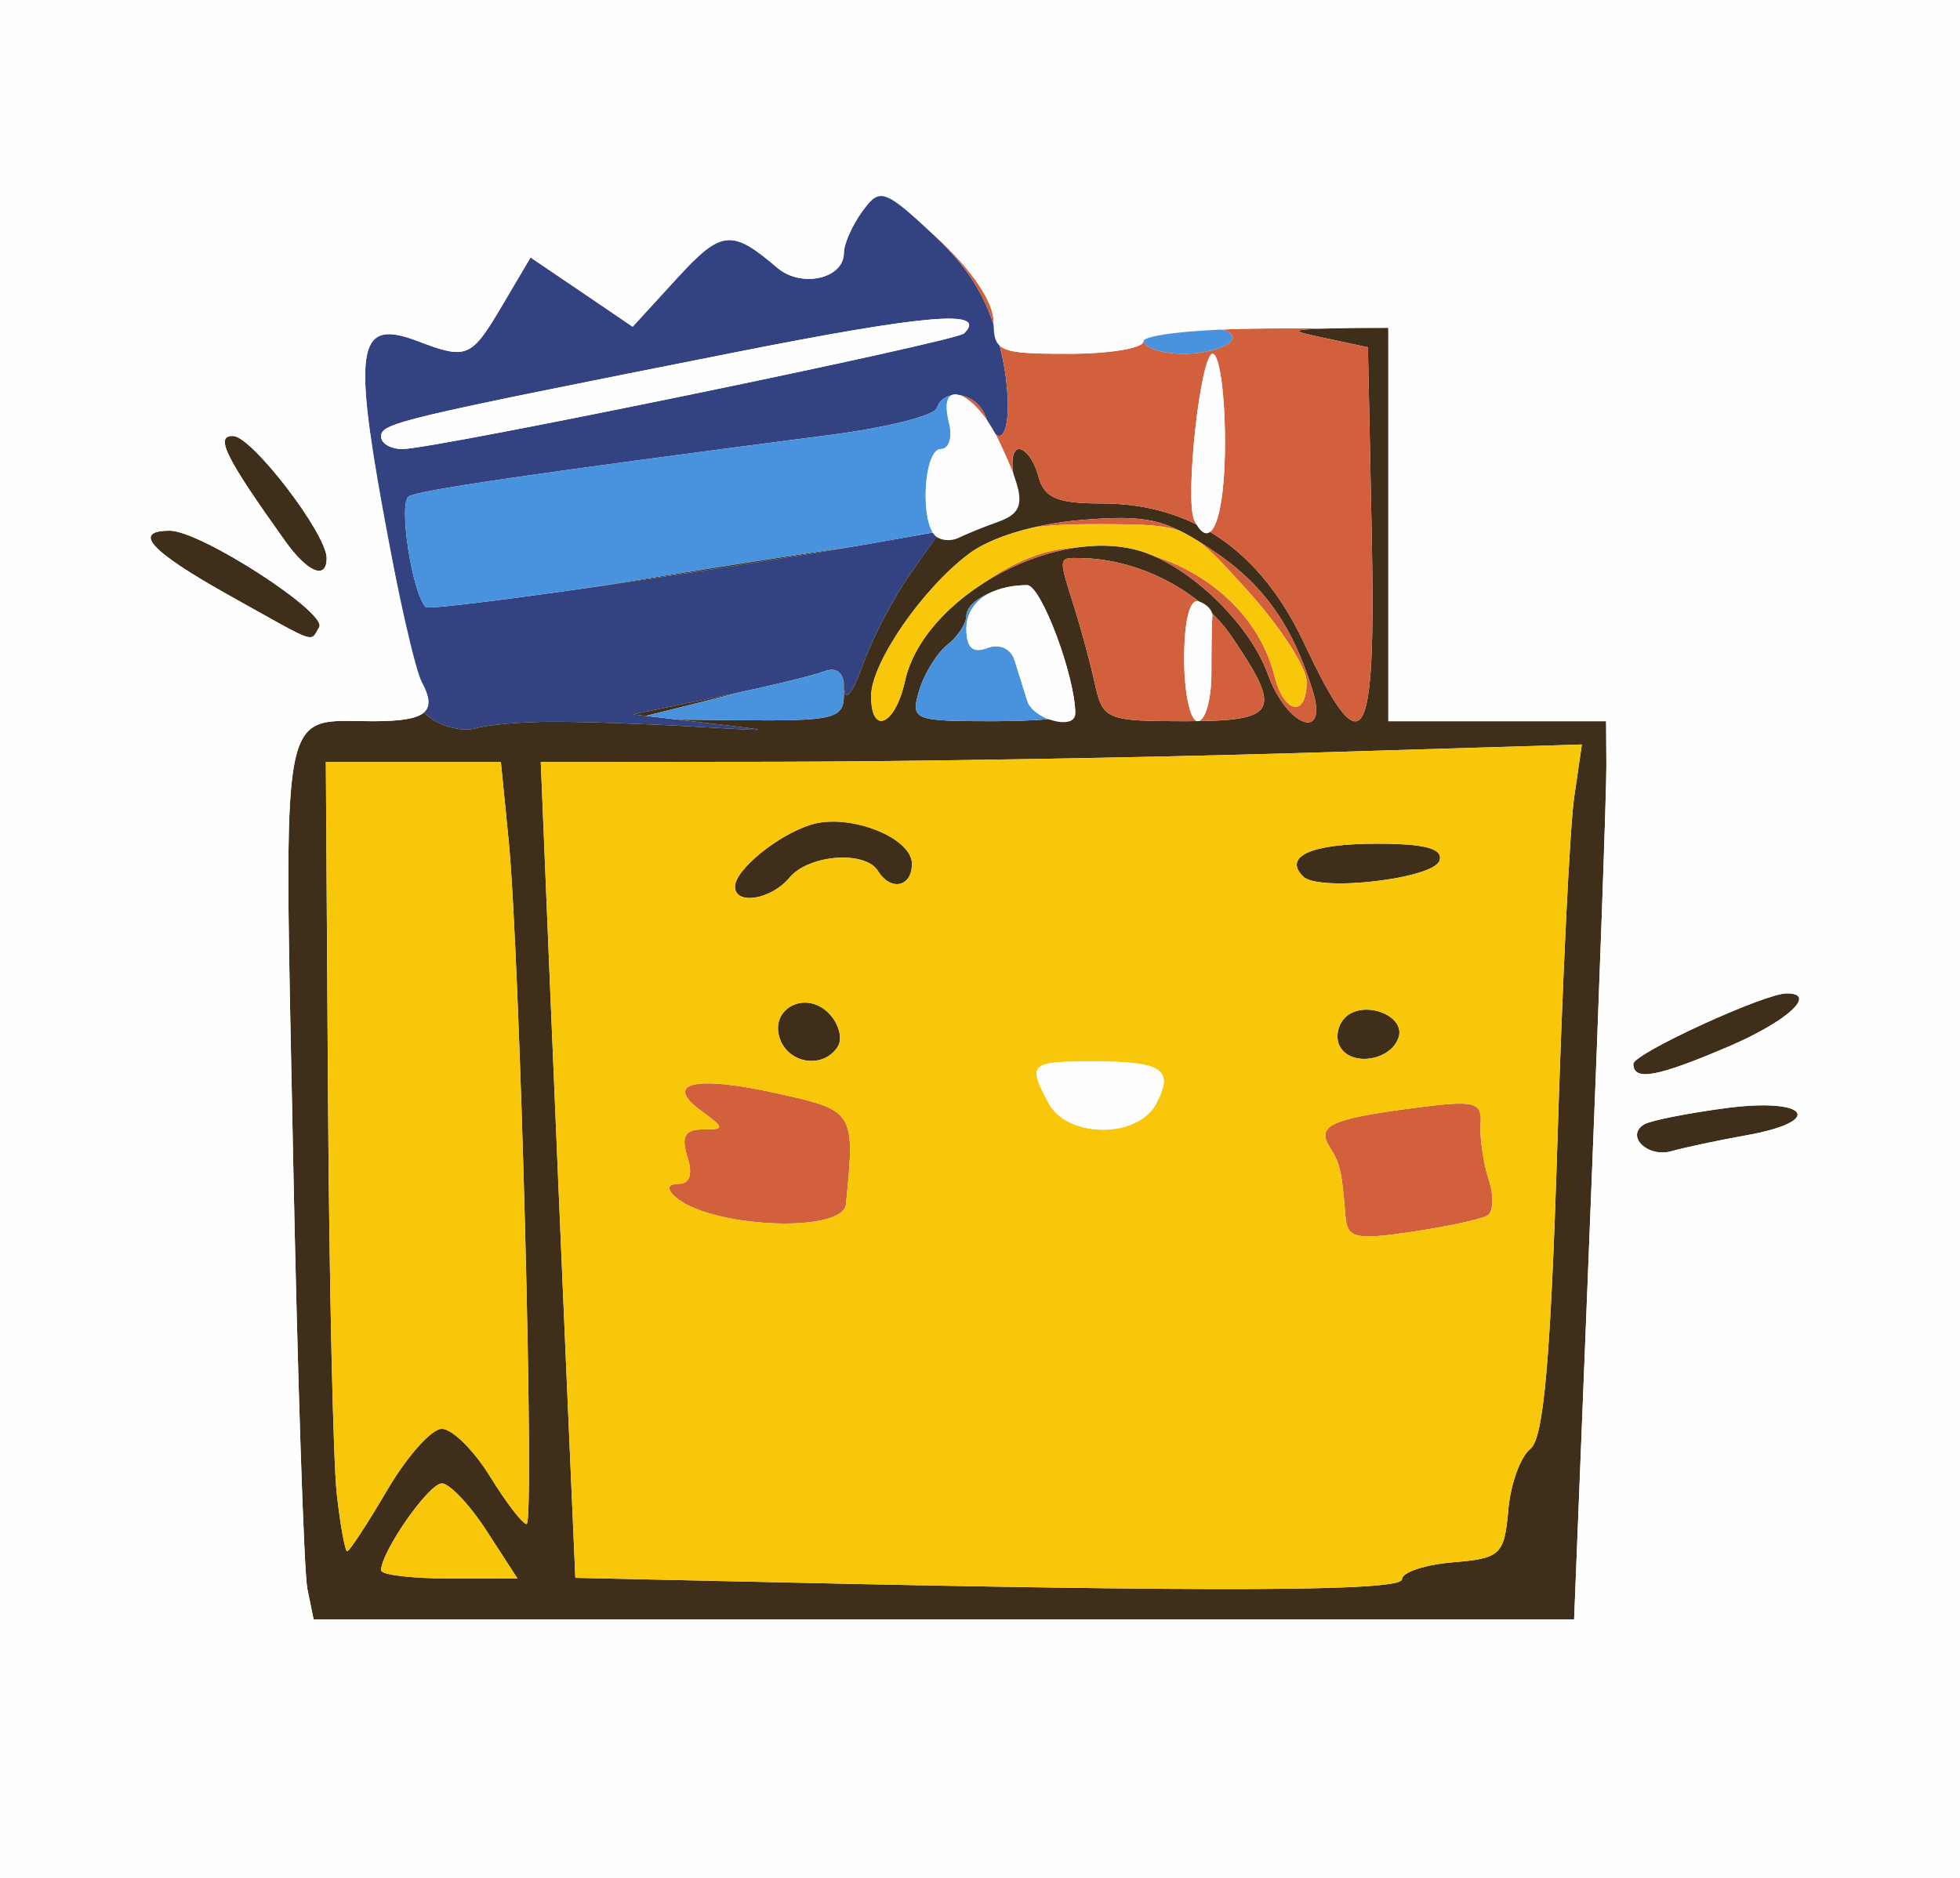
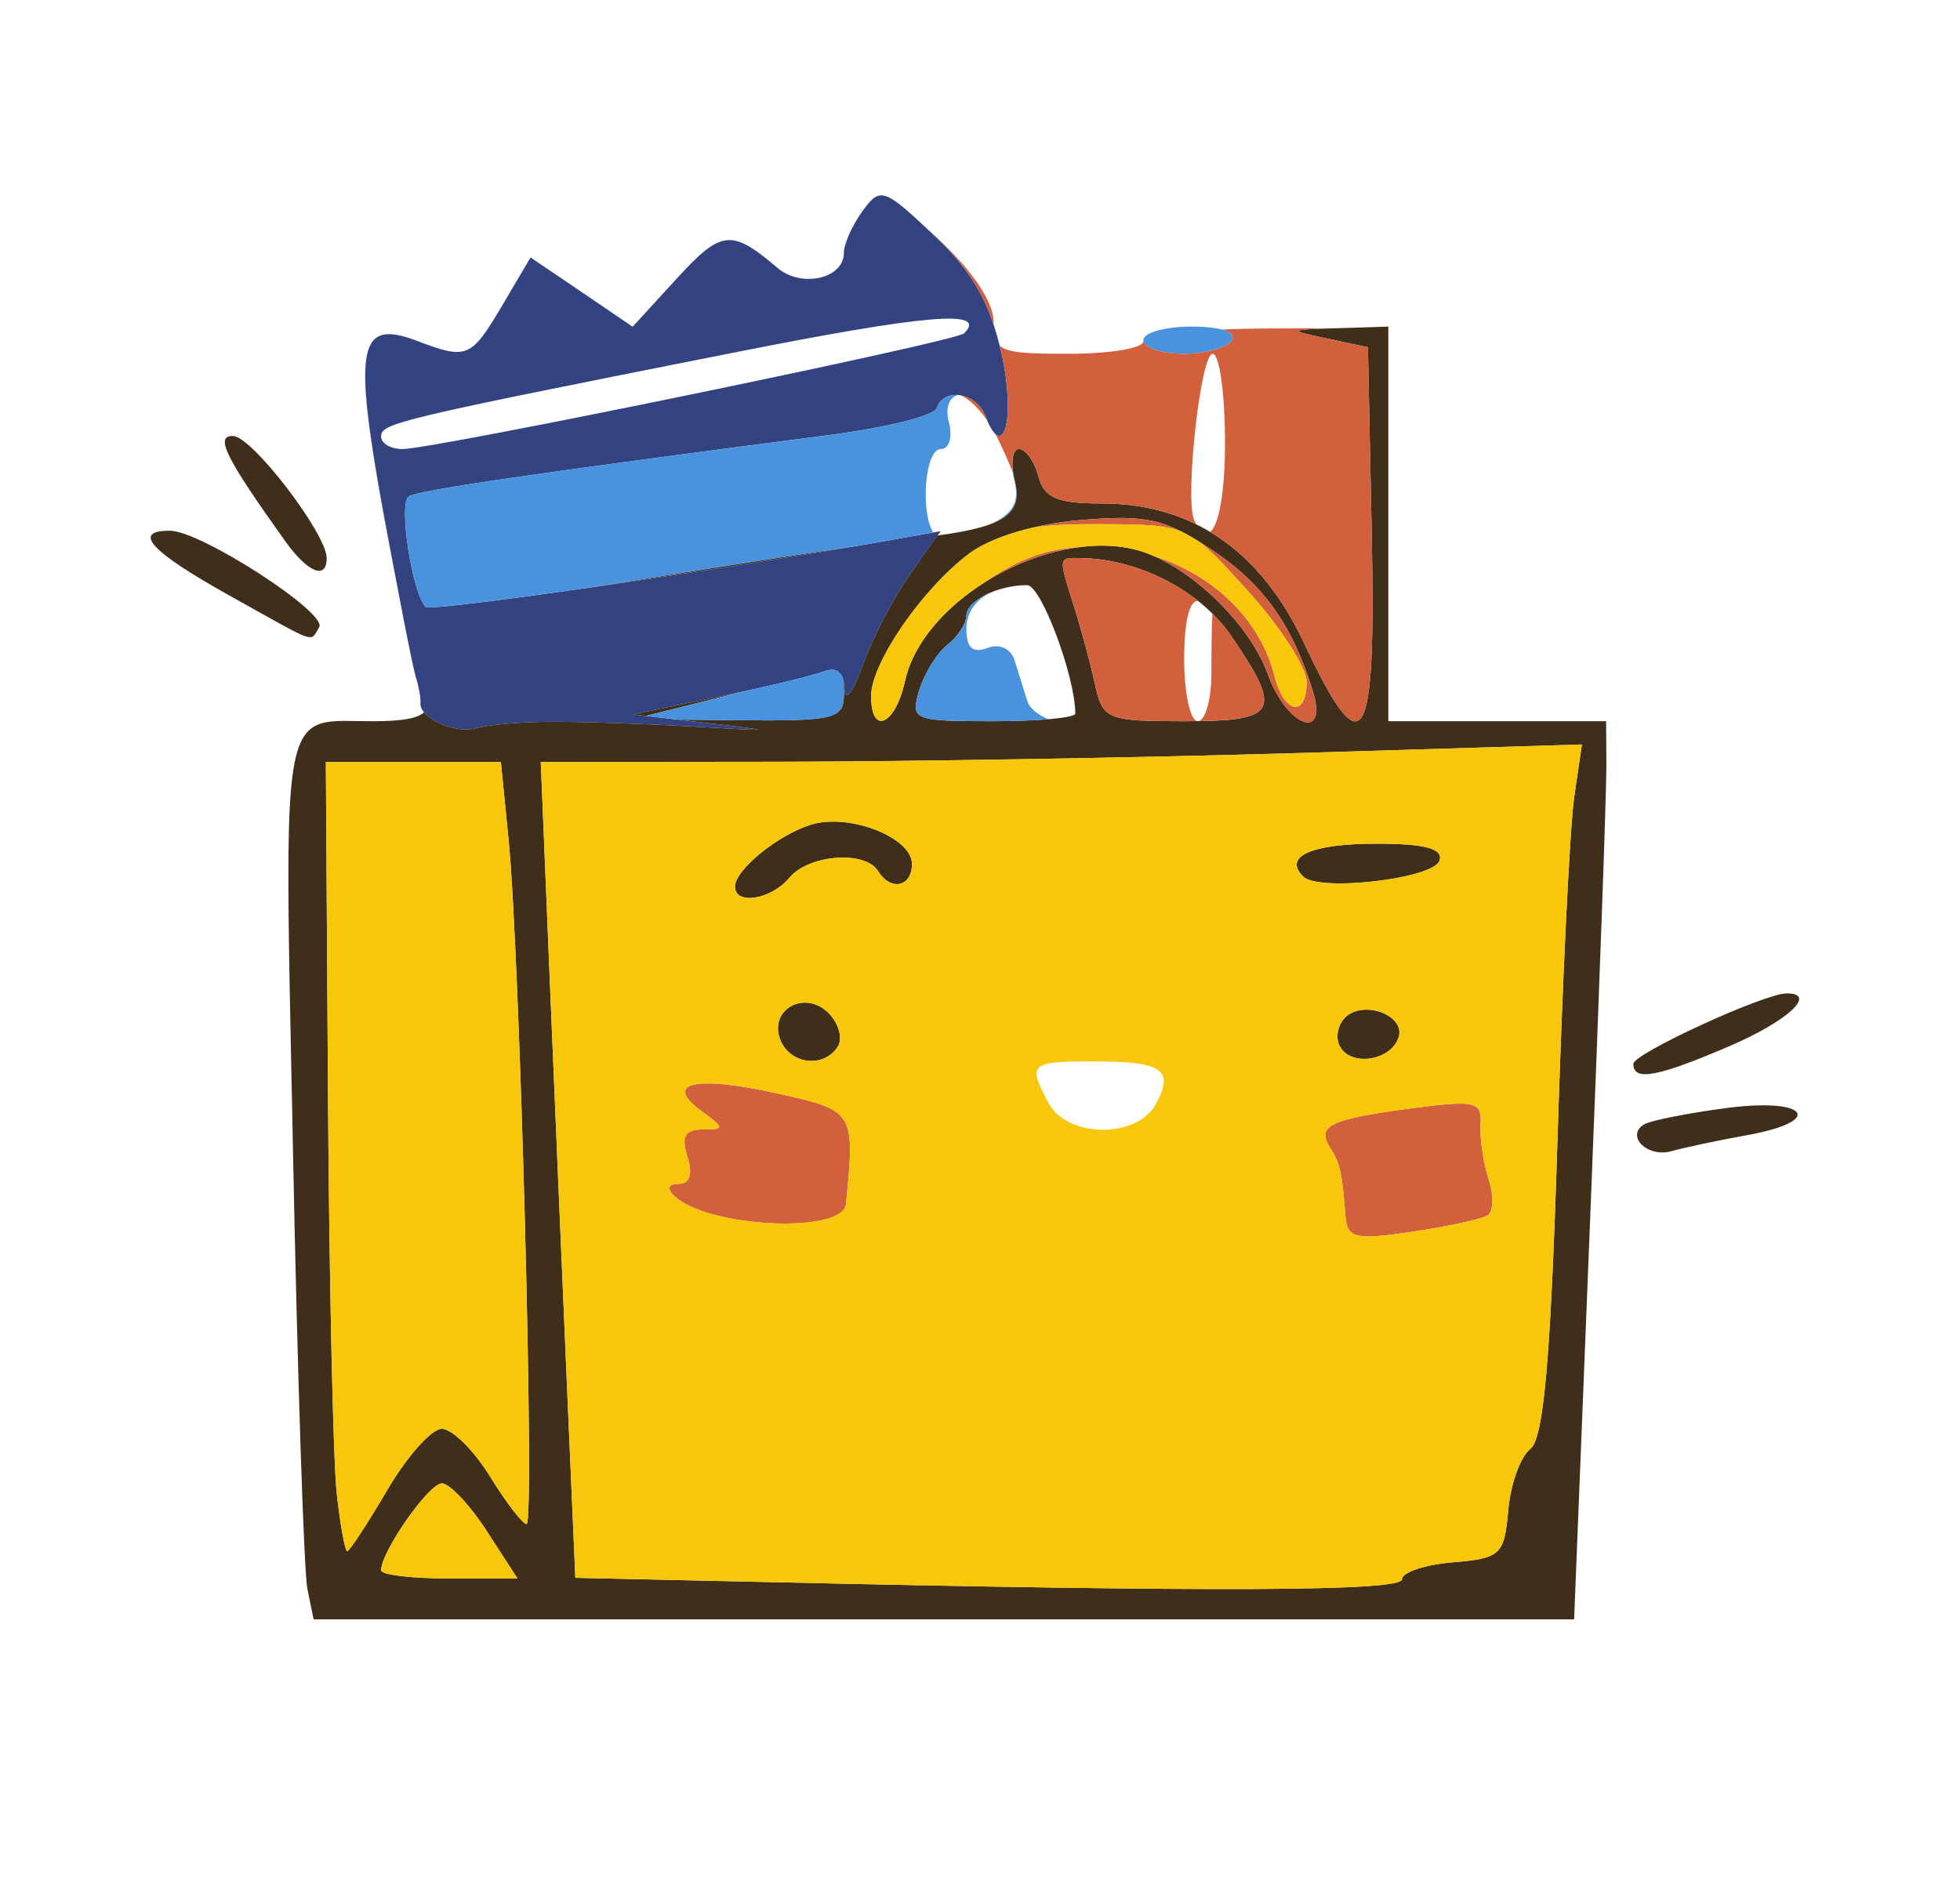
- <svg xmlns="http://www.w3.org/2000/svg" width="144" height="138" viewBox="0 0 144 138">
+ <svg xmlns="http://www.w3.org/2000/svg" width="144" height="138" viewBox="0 0 144 138" style="background-color:transparent;">
  <g>
    <path d="M 40.50 53.04 C38.30,53.05 35.83,53.26 35.00,53.51 C33.45,53.97 30.78,52.76 30.89,51.65 C30.92,51.30 30.77,50.45 30.55,49.76 C30.33,49.07 29.25,43.56 28.15,37.52 C25.94,25.40 26.34,23.42 30.64,25.05 C34.31,26.45 34.61,26.32 36.89,22.46 L 38.98 18.92 L 42.73 21.46 L 46.48 24.01 L 49.74 20.45 C53.00,16.89 53.75,16.81 57.11,19.68 C58.87,21.18 62.00,20.49 62.00,18.58 C62.00,17.92 62.62,16.54 63.37,15.51 C64.68,13.72 64.93,13.81 68.59,17.26 C71.44,19.95 72.73,22.21 73.58,25.97 C74.64,30.68 73.75,34.12 72.39,30.56 C71.72,28.83 69.35,28.45 68.83,29.99 C68.65,30.54 65.12,31.43 61.00,31.96 C39.07,34.81 30.78,36.02 30.03,36.48 C29.26,36.96 30.28,43.61 31.28,44.61 C31.64,44.98 54.56,41.66 66.31,39.53 L 69.12 39.03 L 66.89 42.15 C65.67,43.87 64.09,46.90 63.38,48.89 C62.67,50.87 62.07,51.66 62.04,50.64 C62.02,49.44 61.49,48.98 60.54,49.34 C59.74,49.65 56.26,50.49 52.79,51.20 L 46.50 52.50 L 52.00 53.14 C57.10,53.73 57.03,53.75 51.00,53.40 C47.42,53.19 42.70,53.03 40.50,53.04 ZM 28.00 32.08 C28.00,32.59 28.71,33.00 29.57,33.00 C31.86,33.00 70.24,25.10 70.83,24.50 C72.62,22.71 68.06,23.10 53.77,25.94 C29.11,30.83 28.00,31.10 28.00,32.08 Z" fill="rgb(51,67,130)" />
    <path d="M 40.50 53.04 C42.70,53.03 47.42,53.19 51.00,53.40 C57.03,53.75 57.10,53.73 52.00,53.14 L 49.81 52.88 L 54.25 52.93 C61.36,52.99 62.00,52.83 62.00,51.00 C62.00,50.64 61.99,50.29 61.97,50.00 C62.01,50.19 62.04,50.40 62.04,50.64 C62.07,51.66 62.67,50.87 63.38,48.89 C64.09,46.90 65.67,43.87 66.89,42.15 L 68.88 39.35 C73.87,38.69 75.14,37.70 74.56,35.36 C74.23,34.06 74.37,33.00 74.86,33.00 C75.36,33.00 76.00,33.90 76.29,35.00 C76.71,36.59 77.65,37.00 80.96,37.00 C87.59,37.00 92.62,40.47 95.80,47.24 C100.18,56.55 101.10,55.08 100.78,39.26 L 100.50 25.52 L 97.50 24.88 C94.59,24.26 94.62,24.23 98.25,24.12 L 102.00 24.00 L 102.00 53.00 L 118.00 53.00 L 118.02 56.25 C118.03,58.04 117.50,72.89 116.84,89.25 L 115.65 119.00 L 23.04 119.00 L 22.58 116.75 C22.33,115.51 21.85,100.94 21.52,84.37 C21.49,82.48 21.45,80.69 21.41,79.02 C21.02,59.75 20.91,54.69 23.06,53.40 C23.83,52.94 24.88,52.96 26.30,52.99 C26.65,52.99 27.02,53.00 27.42,53.00 C29.42,53.00 30.63,52.82 31.16,52.35 C31.87,53.20 33.78,53.87 35.00,53.51 C35.83,53.26 38.30,53.05 40.50,53.04 ZM 55.88 116.25 C89.26,117.01 103.00,116.95 103.00,116.06 C103.00,115.54 104.69,114.98 106.75,114.81 C110.24,114.52 110.52,114.26 110.81,111.00 C110.97,109.07 111.71,107.04 112.43,106.48 C113.41,105.72 113.92,99.95 114.42,83.98 C114.78,72.17 115.34,60.75 115.65,58.61 L 116.22 54.71 L 95.36 55.34 C83.89,55.68 66.68,55.97 57.12,55.98 L 39.73 56.00 L 40.38 71.75 C40.74,80.41 41.31,93.90 41.65,101.72 L 42.27 115.95 ZM 24.74 109.75 C25.00,112.09 25.35,114.00 25.51,114.00 C25.67,114.00 27.00,111.97 28.45,109.50 C29.90,107.03 31.70,105.00 32.46,105.00 C33.22,105.00 34.81,106.57 36.00,108.50 C37.19,110.43 38.40,112.00 38.69,112.00 C39.30,112.00 38.20,70.23 37.37,61.75 L 36.80 56.00 L 23.94 56.00 L 24.10 80.75 C24.19,94.36 24.48,107.41 24.74,109.75 ZM 80.44 50.25 C81.01,52.88 81.31,53.00 87.02,53.00 C93.89,53.00 94.26,52.32 90.49,46.78 C88.19,43.39 83.59,41.02 79.25,41.01 L 79.19 41.01 C78.68,41.00 78.35,41.00 78.20,41.16 C77.92,41.45 78.17,42.24 78.87,44.45 L 78.92 44.60 C79.42,46.20 80.11,48.74 80.44,50.25 ZM 64.00 51.15 C64.00,54.09 65.78,53.30 66.49,50.04 C67.81,44.05 77.03,38.79 83.42,40.39 C87.11,41.32 91.76,45.69 93.15,49.55 C94.55,53.42 97.61,54.54 96.44,50.75 C94.94,45.89 92.78,42.88 88.98,40.37 C85.59,38.12 84.24,37.82 79.47,38.21 C76.08,38.49 72.86,39.45 71.21,40.68 C67.80,43.21 64.00,48.72 64.00,51.15 ZM 67.53 50.75 C66.89,52.91 67.11,53.00 72.93,53.00 C76.27,53.00 79.00,52.75 79.00,52.44 C79.00,49.71 76.49,43.00 75.46,43.00 C73.29,43.00 71.00,44.15 71.00,45.25 C71.00,45.81 70.37,46.78 69.60,47.39 C68.83,48.00 67.90,49.51 67.53,50.75 ZM 28.00 115.40 C28.00,115.73 30.25,116.00 33.01,116.00 L 38.02 116.00 L 35.76 112.51 C34.52,110.59 33.03,109.02 32.47,109.01 C31.51,109.00 28.00,114.03 28.00,115.40 ZM 58.00 64.50 C56.66,66.11 54.00,66.55 54.00,65.15 C54.00,63.92 57.18,61.33 59.62,60.59 C62.40,59.75 67.00,61.54 67.00,63.48 C67.00,65.19 65.44,65.52 64.50,64.00 C63.56,62.48 59.41,62.80 58.00,64.50 ZM 23.45 46.09 C23.25,46.41 23.17,46.66 22.99,46.77 C22.62,47.00 21.83,46.55 18.46,44.66 C17.96,44.38 17.39,44.06 16.76,43.71 C11.04,40.51 9.67,39.00 12.48,39.00 C14.74,39.00 24.09,45.05 23.45,46.09 ZM 127.06 76.88 C121.77,79.15 120.00,79.48 120.00,78.18 C120.00,77.43 129.63,73.00 131.27,73.00 C133.55,73.00 131.34,75.04 127.06,76.88 ZM 105.76 63.25 C105.32,64.58 96.89,65.56 95.74,64.41 C94.26,62.93 96.34,62.00 101.14,62.00 C104.71,62.00 106.05,62.36 105.76,63.25 ZM 128.25 83.44 C126.19,83.81 123.75,84.33 122.83,84.59 C121.07,85.11 119.39,83.49 120.79,82.63 C121.24,82.35 123.95,81.81 126.81,81.43 C132.87,80.63 134.14,82.40 128.25,83.44 ZM 24.00 41.01 C24.00,42.66 22.59,42.07 20.92,39.72 C16.55,33.60 15.76,32.00 17.13,32.04 C18.53,32.08 24.00,39.23 24.00,41.01 ZM 61.56 76.90 C60.55,78.53 58.03,78.23 57.32,76.40 C56.47,74.18 59.13,72.71 60.87,74.44 C61.62,75.19 61.93,76.30 61.56,76.90 ZM 102.75 76.25 C102.19,77.92 99.36,78.40 98.48,76.97 C98.09,76.34 98.24,75.36 98.82,74.78 C100.16,73.44 103.30,74.61 102.75,76.25 ZM 62.94 40.12 C56.75,41.18 48.83,42.40 42.45,43.30 C44.08,43.06 45.82,42.79 47.61,42.50 C53.38,41.57 59.14,40.68 62.94,40.12 ZM 54.00 50.97 L 47.46 52.61 L 46.50 52.50 L 52.79 51.20 C53.39,51.08 53.98,50.95 54.56,50.83 C54.38,50.87 54.19,50.92 54.00,50.97 ZM 28.95 41.84 C28.68,40.47 28.40,39.00 28.13,37.52 C26.94,30.95 26.52,27.36 27.06,25.71 C26.52,27.36 26.95,30.95 28.15,37.52 C28.42,39.01 28.70,40.48 28.95,41.84 ZM 60.94 49.24 C60.85,49.26 60.75,49.28 60.64,49.31 C60.74,49.28 60.85,49.25 60.94,49.24 Z" fill="rgb(63,47,26)" />
    <path d="M 62.94 40.12 C59.14,40.68 53.38,41.57 47.61,42.50 C45.82,42.79 44.08,43.06 42.45,43.30 C36.20,44.19 31.44,44.78 31.28,44.61 C30.28,43.61 29.26,36.96 30.03,36.48 C30.78,36.02 39.07,34.81 61.00,31.96 C65.12,31.43 68.65,30.54 68.83,29.99 C69.07,29.28 69.70,28.98 70.37,29.03 C69.80,29.18 69.41,29.87 69.71,31.00 C70.00,32.12 69.74,33.00 69.12,33.00 C67.92,33.00 67.63,37.73 68.57,39.12 L 66.31 39.53 C65.27,39.72 64.14,39.92 62.94,40.12 ZM 67.53 50.75 C67.90,49.51 68.83,48.00 69.60,47.39 C70.37,46.78 71.00,45.81 71.00,45.25 C71.00,44.61 71.77,43.96 72.84,43.52 C71.68,44.07 71.00,45.02 71.00,46.21 C71.00,47.60 71.47,48.03 72.54,47.62 C73.43,47.28 74.27,47.66 74.54,48.52 C74.79,49.33 75.21,50.67 75.47,51.50 C75.65,52.09 76.33,52.58 77.04,52.85 C75.96,52.94 74.51,53.00 72.93,53.00 C67.11,53.00 66.89,52.91 67.53,50.75 ZM 54.00 50.97 C54.19,50.92 54.38,50.87 54.56,50.83 C57.37,50.22 59.88,49.60 60.54,49.34 C60.58,49.33 60.61,49.32 60.64,49.31 C60.75,49.28 60.85,49.26 60.94,49.24 C61.47,49.16 61.82,49.42 61.97,50.00 C61.99,50.29 62.00,50.64 62.00,51.00 C62.00,52.83 61.36,52.99 54.25,52.93 L 49.81 52.88 L 47.46 52.61 ZM 90.50 25.00 C90.16,25.55 88.56,26.00 86.94,26.00 C85.32,26.00 84.00,25.55 84.00,25.00 C84.00,24.45 85.60,24.00 87.56,24.00 C89.68,24.00 90.87,24.40 90.50,25.00 ZM 74.51 35.25 C74.21,34.01 74.37,33.00 74.86,33.00 C74.37,33.00 74.23,34.06 74.56,35.36 C74.93,36.84 74.55,37.78 72.98,38.43 C74.55,37.60 74.89,36.81 74.51,35.25 Z" fill="rgb(73,147,222)" />
    <path d="M 90.50 25.00 C90.71,24.67 90.42,24.39 89.77,24.22 C90.77,24.17 91.86,24.15 93.00,24.14 L 98.28 24.12 L 98.25 24.12 C94.62,24.23 94.59,24.26 97.50,24.88 L 100.50 25.52 L 100.78 39.26 C101.10,55.08 100.18,56.55 95.80,47.24 C94.05,43.51 91.74,40.79 88.91,39.09 C89.56,38.57 90.00,36.18 90.00,32.50 C90.00,28.92 89.59,26.00 89.09,26.00 C88.20,26.00 87.02,36.77 87.75,38.25 C87.80,38.35 87.85,38.45 87.90,38.54 C85.84,37.52 83.52,37.00 80.96,37.00 C77.65,37.00 76.71,36.59 76.29,35.00 C76.00,33.90 75.36,33.00 74.86,33.00 C74.44,33.00 74.26,33.73 74.41,34.71 C74.16,34.07 73.82,33.31 73.39,32.40 C73.30,32.23 73.22,32.06 73.13,31.90 C74.03,32.69 74.43,29.74 73.58,25.97 C73.54,25.78 73.49,25.59 73.45,25.40 C74.04,25.94 75.41,26.00 78.50,26.00 C81.53,26.00 84.00,25.59 84.00,25.09 C84.00,25.08 84.00,25.07 84.01,25.06 C84.10,25.58 85.38,26.00 86.94,26.00 C88.56,26.00 90.16,25.55 90.50,25.00 ZM 62.15 88.50 C61.93,90.69 51.99,90.22 49.55,87.90 C48.96,87.34 49.08,87.00 49.87,87.00 C50.68,87.00 50.91,86.28 50.50,85.00 C50.03,83.52 50.32,83.00 51.62,83.00 C53.26,83.00 53.25,82.91 51.54,81.65 C48.69,79.57 51.05,79.00 57.05,80.34 C62.80,81.61 62.83,81.66 62.15,88.50 ZM 109.29 89.32 C108.86,89.59 106.36,90.13 103.75,90.52 C99.56,91.14 98.98,91.01 98.85,89.36 C98.58,86.04 98.46,85.52 97.71,84.32 C96.71,82.72 97.72,82.24 103.75,81.44 C108.38,80.83 108.88,80.94 108.78,82.63 C108.71,83.66 108.98,85.47 109.37,86.67 C109.76,87.86 109.73,89.05 109.29,89.32 ZM 80.44 50.25 C80.11,48.74 79.42,46.20 78.92,44.60 L 78.87 44.45 C78.17,42.24 77.92,41.45 78.20,41.16 C78.35,41.00 78.68,41.00 79.19,41.01 L 79.25 41.01 C82.37,41.02 85.62,42.24 88.06,44.19 C87.41,44.00 87.00,45.62 87.00,48.42 C87.00,50.87 87.42,52.88 87.95,52.99 C87.66,53.00 87.34,53.00 87.02,53.00 C81.31,53.00 81.01,52.88 80.44,50.25 ZM 88.06 52.99 C88.58,52.88 89.00,51.35 89.00,49.50 C89.00,47.58 89.03,45.67 89.07,45.28 C89.08,45.21 89.07,45.14 89.06,45.07 C89.60,45.60 90.08,46.17 90.49,46.78 C94.06,52.03 93.91,52.91 88.06,52.99 ZM 84.77 40.86 C89.08,42.22 92.58,45.47 93.63,49.66 C94.33,52.47 96.00,52.77 96.00,50.10 C96.00,49.05 94.03,46.02 91.63,43.37 C90.04,41.62 89.03,40.50 88.08,39.79 C88.36,39.97 88.67,40.16 88.98,40.37 C92.78,42.88 94.94,45.89 96.44,50.75 C97.61,54.54 94.55,53.42 93.15,49.55 C91.93,46.15 88.17,42.35 84.77,40.86 ZM 86.81 39.07 C85.48,38.54 83.85,38.53 80.71,38.52 C78.73,38.51 77.21,38.58 75.95,38.76 C77.06,38.50 78.26,38.31 79.47,38.21 C83.09,37.91 84.74,38.02 86.81,39.07 ZM 68.59 17.26 C68.27,16.96 67.97,16.68 67.70,16.43 C68.05,16.74 68.43,17.10 68.86,17.49 C71.44,19.88 73.00,22.20 73.00,23.66 C73.00,23.73 73.00,23.79 73.00,23.85 C72.14,21.28 70.86,19.40 68.59,17.26 ZM 72.14 42.92 C73.89,41.68 75.81,40.75 77.58,40.42 C78.18,40.31 78.78,40.23 79.38,40.20 C76.90,40.50 74.34,41.50 72.14,42.92 ZM 72.51 30.88 C71.82,29.88 71.09,29.24 70.53,29.04 C71.28,29.15 72.05,29.68 72.39,30.56 C72.43,30.68 72.47,30.78 72.51,30.88 ZM 71.31 40.60 C69.42,42.01 67.44,44.25 66.02,46.40 C67.43,44.26 69.37,42.04 71.21,40.68 C71.24,40.65 71.28,40.63 71.31,40.60 ZM 68.06 35.33 C68.19,34.06 68.55,33.00 69.12,33.00 C68.57,33.00 68.20,34.06 68.06,35.33 ZM 63.36 15.52 C62.61,16.55 62.00,17.93 62.00,18.58 C62.00,17.92 62.61,16.55 63.36,15.52 Z" fill="rgb(210,96,60)" />
    <path d="M 55.88 116.25 L 42.27 115.95 L 41.65 101.72 C41.31,93.90 40.74,80.41 40.38,71.75 L 39.73 56.00 L 57.12 55.98 C66.68,55.97 83.89,55.68 95.36,55.34 L 116.22 54.71 L 115.65 58.61 C115.34,60.75 114.78,72.17 114.42,83.98 C113.92,99.95 113.41,105.72 112.43,106.48 C111.71,107.04 110.97,109.07 110.81,111.00 C110.52,114.26 110.24,114.52 106.75,114.81 C104.69,114.98 103.00,115.54 103.00,116.06 C103.00,116.95 89.26,117.01 55.88,116.25 ZM 24.74 109.75 C24.48,107.41 24.19,94.36 24.10,80.75 L 23.94 56.00 L 36.80 56.00 L 37.37 61.75 C38.20,70.23 39.30,112.00 38.69,112.00 C38.40,112.00 37.19,110.43 36.00,108.50 C34.81,106.57 33.22,105.00 32.46,105.00 C31.70,105.00 29.90,107.03 28.45,109.50 C27.00,111.97 25.67,114.00 25.51,114.00 C25.35,114.00 25.00,112.09 24.74,109.75 ZM 62.15 88.50 C62.83,81.66 62.80,81.61 57.05,80.34 C51.05,79.00 48.69,79.57 51.54,81.65 C53.25,82.91 53.26,83.00 51.62,83.00 C50.32,83.00 50.03,83.52 50.50,85.00 C50.91,86.28 50.68,87.00 49.87,87.00 C49.08,87.00 48.96,87.34 49.55,87.90 C51.99,90.22 61.93,90.69 62.15,88.50 ZM 109.29 89.32 C109.73,89.05 109.76,87.86 109.37,86.67 C108.98,85.47 108.71,83.66 108.78,82.63 C108.88,80.94 108.38,80.83 103.75,81.44 C97.72,82.24 96.71,82.72 97.71,84.32 C98.46,85.52 98.58,86.04 98.85,89.36 C98.98,91.01 99.56,91.14 103.75,90.52 C106.36,90.13 108.86,89.59 109.29,89.32 ZM 64.00 51.15 C64.00,50.02 64.81,48.24 66.02,46.40 L 66.02 46.40 C67.44,44.25 69.42,42.01 71.31,40.60 C72.38,39.85 74.04,39.20 75.95,38.76 C77.21,38.58 78.73,38.51 80.71,38.52 C83.85,38.53 85.48,38.54 86.81,39.07 C87.21,39.27 87.63,39.51 88.08,39.79 C89.03,40.50 90.04,41.62 91.63,43.37 C94.03,46.02 96.00,49.05 96.00,50.10 C96.00,52.77 94.33,52.47 93.63,49.66 C92.58,45.47 89.08,42.22 84.77,40.86 C84.31,40.66 83.86,40.50 83.42,40.39 C82.15,40.07 80.78,40.02 79.38,40.20 C78.78,40.23 78.18,40.31 77.58,40.42 C75.81,40.75 73.89,41.68 72.14,42.92 C69.30,44.76 67.09,47.33 66.49,50.04 C65.78,53.30 64.00,54.09 64.00,51.15 ZM 28.00 115.40 C28.00,114.03 31.51,109.00 32.47,109.01 C33.03,109.02 34.52,110.59 35.76,112.51 L 38.02 116.00 L 33.01 116.00 C30.25,116.00 28.00,115.73 28.00,115.40 ZM 77.04 81.07 C78.41,83.64 83.57,83.68 84.93,81.13 C86.29,78.59 85.42,78.00 80.33,78.00 C75.65,78.00 75.48,78.16 77.04,81.07 ZM 58.00 64.50 C59.41,62.80 63.56,62.48 64.50,64.00 C65.44,65.52 67.00,65.19 67.00,63.48 C67.00,61.54 62.40,59.75 59.62,60.59 C57.18,61.33 54.00,63.92 54.00,65.15 C54.00,66.55 56.66,66.11 58.00,64.50 ZM 105.76 63.25 C106.05,62.36 104.71,62.00 101.14,62.00 C96.34,62.00 94.26,62.93 95.74,64.41 C96.89,65.56 105.32,64.58 105.76,63.25 ZM 61.56 76.90 C61.93,76.30 61.62,75.19 60.87,74.44 C59.13,72.71 56.47,74.18 57.32,76.40 C58.03,78.23 60.55,78.53 61.56,76.90 ZM 102.75 76.25 C103.30,74.61 100.16,73.44 98.82,74.78 C98.24,75.36 98.09,76.34 98.48,76.97 C99.36,78.40 102.19,77.92 102.75,76.25 Z" fill="rgb(248,199,9)" />
-     <path d="M 0.00 69.00 L 0.00 0.00 L 72.00 0.00 L 144.00 0.00 L 144.00 69.00 L 144.00 138.00 L 72.00 138.00 L 0.00 138.00 L 0.00 69.00 ZM 116.84 89.25 C117.50,72.89 118.03,58.04 118.02,56.25 L 118.00 53.00 L 110.00 53.00 L 102.00 53.00 L 102.00 38.55 L 102.00 24.10 L 93.00 24.14 C88.05,24.17 84.00,24.59 84.00,25.09 C84.00,25.59 81.53,26.00 78.50,26.00 C73.40,26.00 73.00,25.83 73.00,23.66 C73.00,22.20 71.44,19.88 68.86,17.49 C64.94,13.86 64.65,13.76 63.36,15.52 C62.61,16.55 62.00,17.92 62.00,18.58 C62.00,20.49 58.87,21.18 57.11,19.68 C53.75,16.81 53.00,16.89 49.74,20.45 L 46.48 24.01 L 42.73 21.46 L 38.98 18.92 L 36.89 22.46 C34.61,26.32 34.31,26.45 30.64,25.05 C26.34,23.42 25.94,25.40 28.13,37.52 C29.22,43.56 30.51,49.24 31.00,50.14 C32.17,52.32 31.33,53.00 27.42,53.00 C20.48,53.00 20.86,51.00 21.52,84.37 C21.85,100.94 22.33,115.51 22.58,116.75 L 23.04 119.00 L 69.34 119.00 L 115.65 119.00 L 116.84 89.25 ZM 128.25 83.44 C134.14,82.40 132.87,80.63 126.81,81.43 C123.95,81.81 121.24,82.35 120.79,82.63 C119.39,83.49 121.07,85.11 122.83,84.59 C123.75,84.33 126.19,83.81 128.25,83.44 ZM 127.06 76.88 C131.34,75.04 133.55,73.00 131.27,73.00 C129.63,73.00 120.00,77.43 120.00,78.18 C120.00,79.48 121.77,79.15 127.06,76.88 ZM 23.45 46.09 C24.09,45.05 14.74,39.00 12.48,39.00 C9.67,39.00 11.04,40.51 16.76,43.71 C23.51,47.49 22.75,47.22 23.45,46.09 ZM 24.00 41.01 C24.00,39.23 18.53,32.08 17.13,32.04 C15.76,32.00 16.55,33.60 20.92,39.72 C22.59,42.07 24.00,42.66 24.00,41.01 ZM 77.04 81.07 C75.48,78.16 75.65,78.00 80.33,78.00 C85.42,78.00 86.29,78.59 84.93,81.13 C83.57,83.68 78.41,83.64 77.04,81.07 ZM 75.47 51.50 C75.21,50.67 74.79,49.33 74.54,48.52 C74.27,47.66 73.43,47.28 72.54,47.62 C71.47,48.03 71.00,47.60 71.00,46.21 C71.00,44.28 72.78,43.00 75.46,43.00 C76.49,43.00 79.00,49.71 79.00,52.44 C79.00,53.71 75.90,52.88 75.47,51.50 ZM 87.00 48.42 C87.00,45.59 87.41,43.97 88.07,44.19 C88.67,44.39 89.12,44.88 89.07,45.28 C89.03,45.67 89.00,47.58 89.00,49.50 C89.00,51.42 88.55,53.00 88.00,53.00 C87.45,53.00 87.00,50.94 87.00,48.42 ZM 68.69 39.35 C67.56,38.22 67.91,33.00 69.12,33.00 C69.74,33.00 70.00,32.12 69.71,31.00 C68.83,27.64 71.63,28.71 73.39,32.40 C75.43,36.71 75.41,37.62 73.25,38.38 C72.29,38.72 71.02,39.24 70.44,39.52 C69.85,39.81 69.07,39.73 68.69,39.35 ZM 87.75 38.25 C87.02,36.77 88.20,26.00 89.09,26.00 C89.59,26.00 90.00,28.92 90.00,32.50 C90.00,38.11 88.97,40.74 87.75,38.25 ZM 28.00 32.08 C28.00,31.10 29.11,30.83 53.77,25.94 C68.06,23.10 72.62,22.71 70.83,24.50 C70.24,25.10 31.86,33.00 29.57,33.00 C28.71,33.00 28.00,32.59 28.00,32.08 Z" fill="rgb(253,254,253)" />
+     <path d="M 0.00 69.00 L 0.00 0.00 L 72.00 0.00 L 144.00 0.00 L 144.00 69.00 L 144.00 138.00 L 72.00 138.00 L 0.00 138.00 L 0.00 69.00 ZM 116.84 89.25 C117.50,72.89 118.03,58.04 118.02,56.25 L 118.00 53.00 L 110.00 53.00 L 102.00 53.00 L 102.00 38.55 L 102.00 24.10 L 93.00 24.14 C88.05,24.17 84.00,24.59 84.00,25.09 C84.00,25.59 81.53,26.00 78.50,26.00 C73.40,26.00 73.00,25.83 73.00,23.66 C73.00,22.20 71.44,19.88 68.86,17.49 C64.94,13.86 64.65,13.76 63.36,15.52 C62.61,16.55 62.00,17.92 62.00,18.58 C62.00,20.49 58.87,21.18 57.11,19.68 C53.75,16.81 53.00,16.89 49.74,20.45 L 46.48 24.01 L 42.73 21.46 L 38.98 18.92 L 36.89 22.46 C34.61,26.32 34.31,26.45 30.64,25.05 C26.34,23.42 25.94,25.40 28.13,37.52 C29.22,43.56 30.51,49.24 31.00,50.14 C32.17,52.32 31.33,53.00 27.42,53.00 C20.48,53.00 20.86,51.00 21.52,84.37 C21.85,100.94 22.33,115.51 22.58,116.75 L 23.04 119.00 L 69.34 119.00 L 115.65 119.00 L 116.84 89.25 ZM 128.25 83.44 C134.14,82.40 132.87,80.63 126.81,81.43 C123.95,81.81 121.24,82.35 120.79,82.63 C119.39,83.49 121.07,85.11 122.83,84.59 C123.75,84.33 126.19,83.81 128.25,83.44 ZM 127.06 76.88 C131.34,75.04 133.55,73.00 131.27,73.00 C129.63,73.00 120.00,77.43 120.00,78.18 C120.00,79.48 121.77,79.15 127.06,76.88 ZM 23.45 46.09 C24.09,45.05 14.74,39.00 12.48,39.00 C9.67,39.00 11.04,40.51 16.76,43.71 C23.51,47.49 22.75,47.22 23.45,46.09 ZM 24.00 41.01 C24.00,39.23 18.53,32.08 17.13,32.04 C15.76,32.00 16.55,33.60 20.92,39.72 C22.59,42.07 24.00,42.66 24.00,41.01 ZM 77.04 81.07 C75.48,78.16 75.65,78.00 80.33,78.00 C85.42,78.00 86.29,78.59 84.93,81.13 C83.57,83.68 78.41,83.64 77.04,81.07 ZM 75.47 51.50 C75.21,50.67 74.79,49.33 74.54,48.52 C74.27,47.66 73.43,47.28 72.54,47.62 C71.47,48.03 71.00,47.60 71.00,46.21 C71.00,44.28 72.78,43.00 75.46,43.00 C76.49,43.00 79.00,49.71 79.00,52.44 C79.00,53.71 75.90,52.88 75.47,51.50 ZM 87.00 48.42 C87.00,45.59 87.41,43.97 88.07,44.19 C88.67,44.39 89.12,44.88 89.07,45.28 C89.03,45.67 89.00,47.58 89.00,49.50 C89.00,51.42 88.55,53.00 88.00,53.00 C87.45,53.00 87.00,50.94 87.00,48.42 ZM 68.69 39.35 C67.56,38.22 67.91,33.00 69.12,33.00 C69.74,33.00 70.00,32.12 69.71,31.00 C68.83,27.64 71.63,28.71 73.39,32.40 C75.43,36.71 75.41,37.62 73.25,38.38 C72.29,38.72 71.02,39.24 70.44,39.52 C69.85,39.81 69.07,39.73 68.69,39.35 ZM 87.75 38.25 C87.02,36.77 88.20,26.00 89.09,26.00 C89.59,26.00 90.00,28.92 90.00,32.50 C90.00,38.11 88.97,40.74 87.75,38.25 ZM 28.00 32.08 C28.00,31.10 29.11,30.83 53.77,25.94 C68.06,23.10 72.62,22.71 70.83,24.50 C70.24,25.10 31.86,33.00 29.57,33.00 C28.71,33.00 28.00,32.59 28.00,32.08 Z" fill="none" />
  </g>
</svg>
